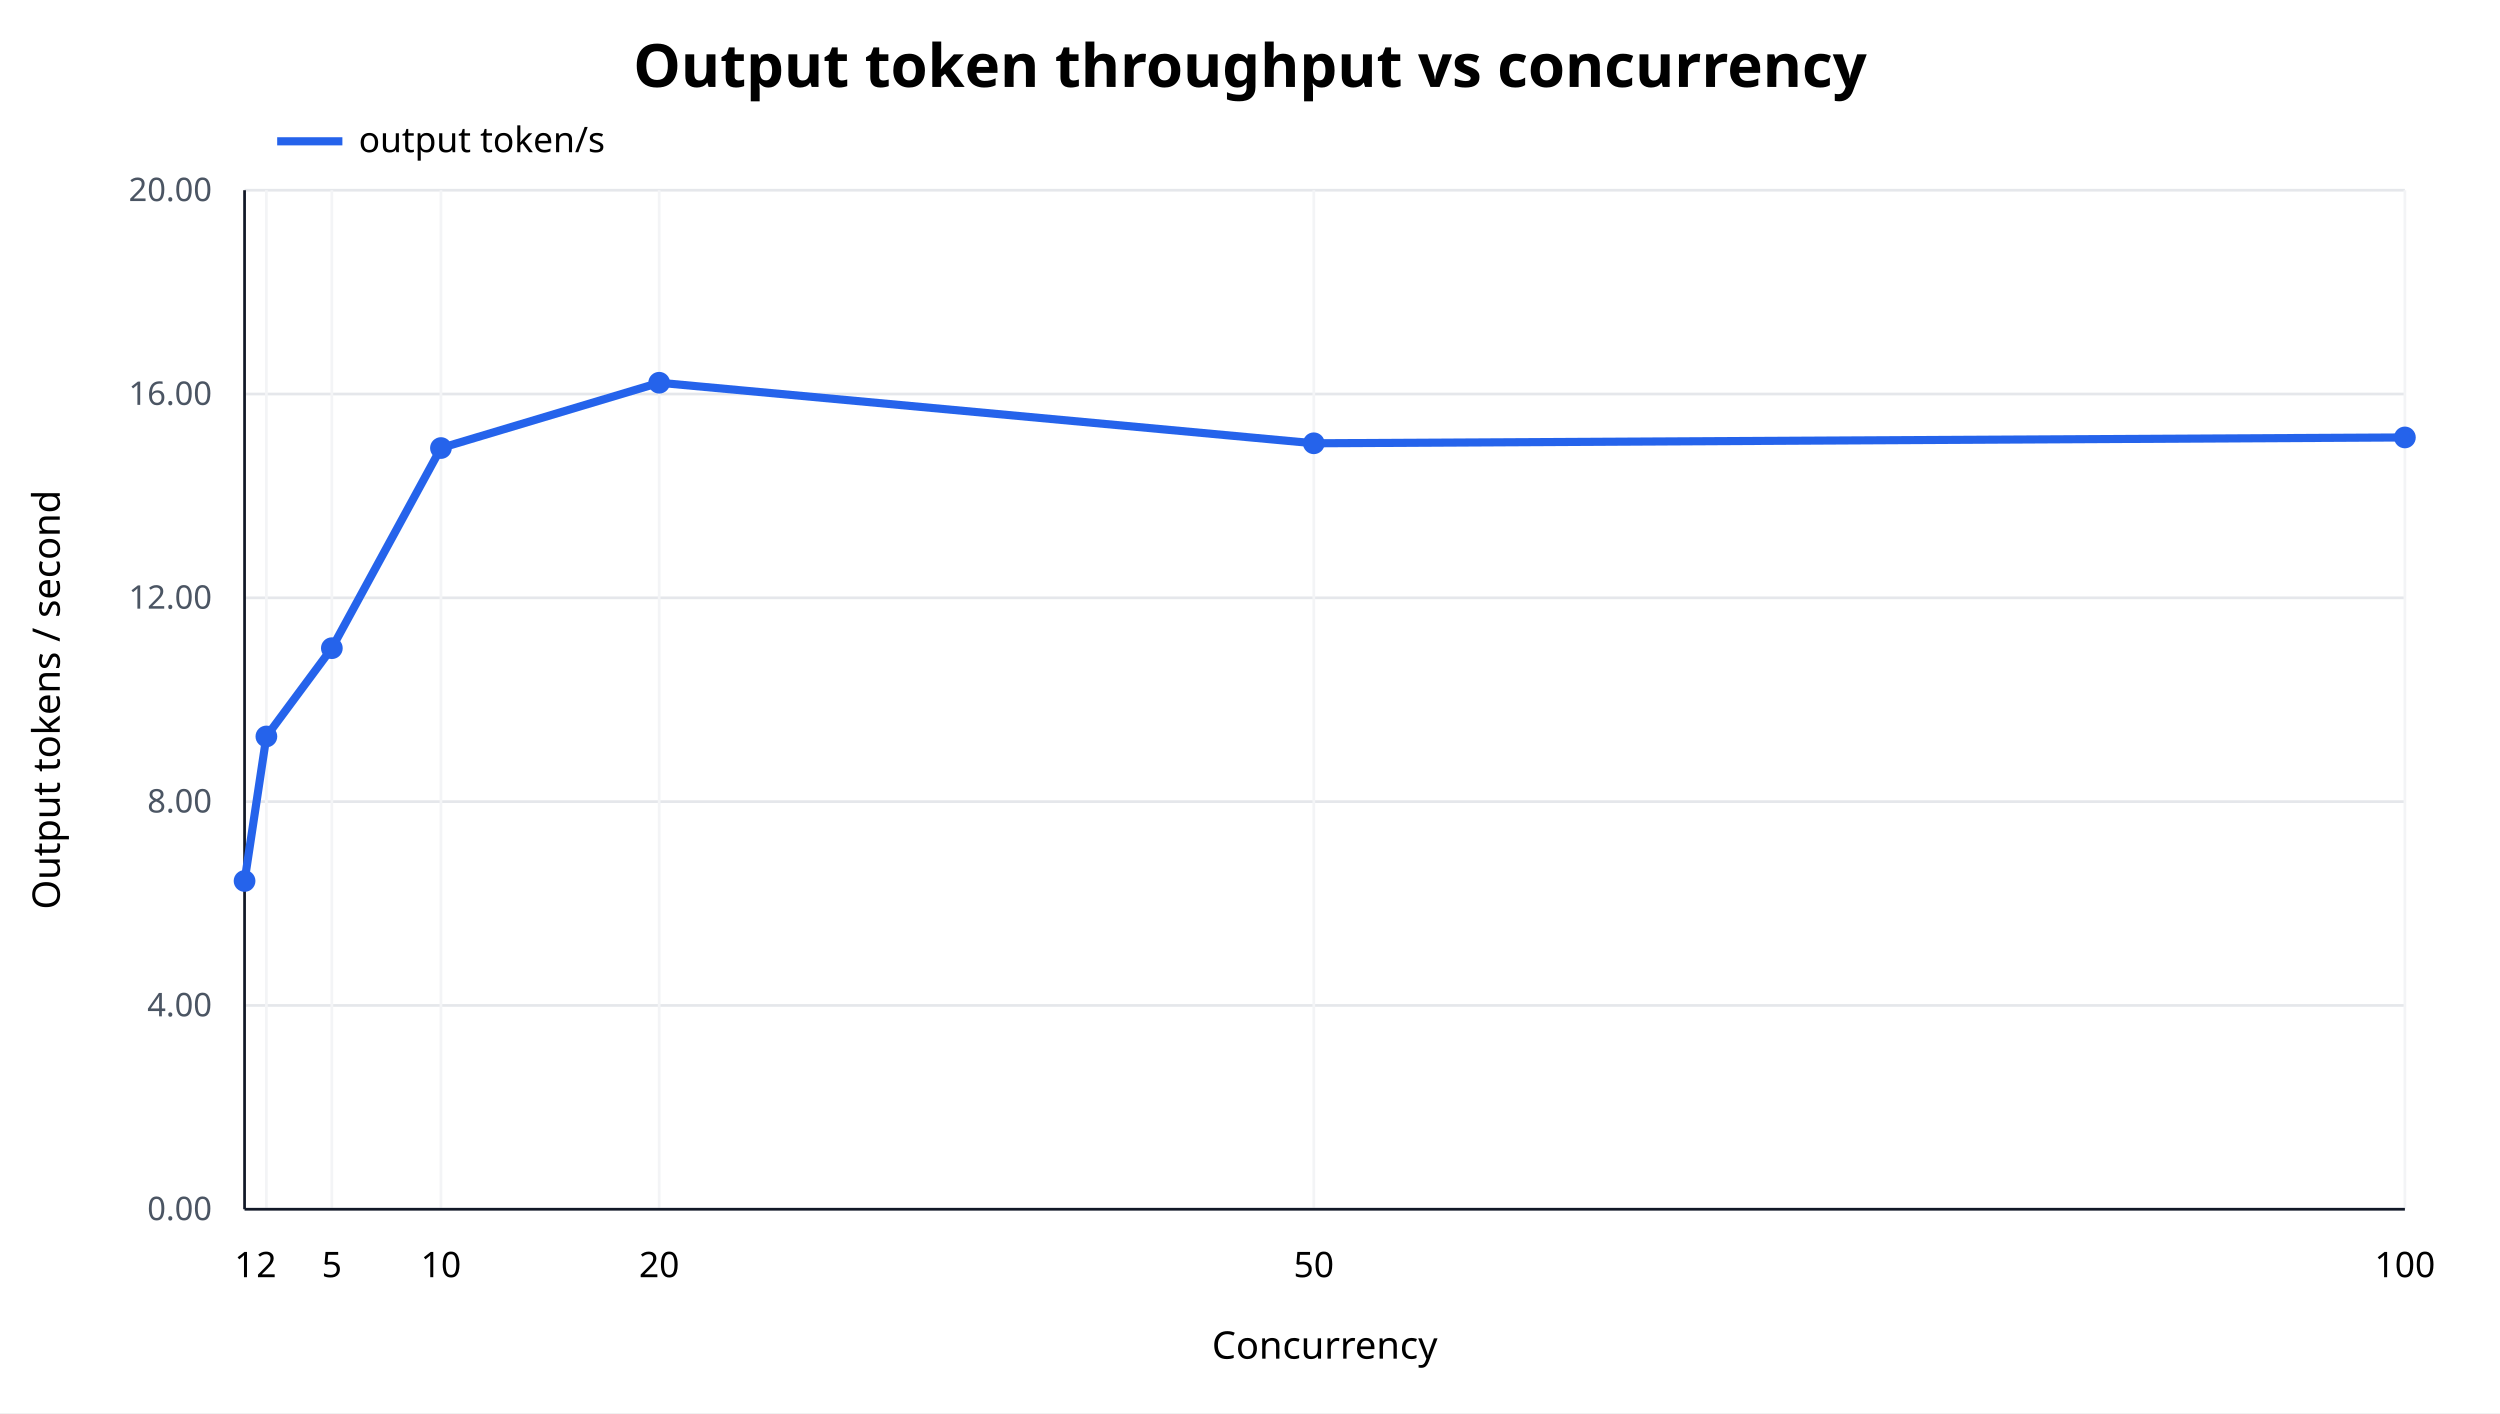
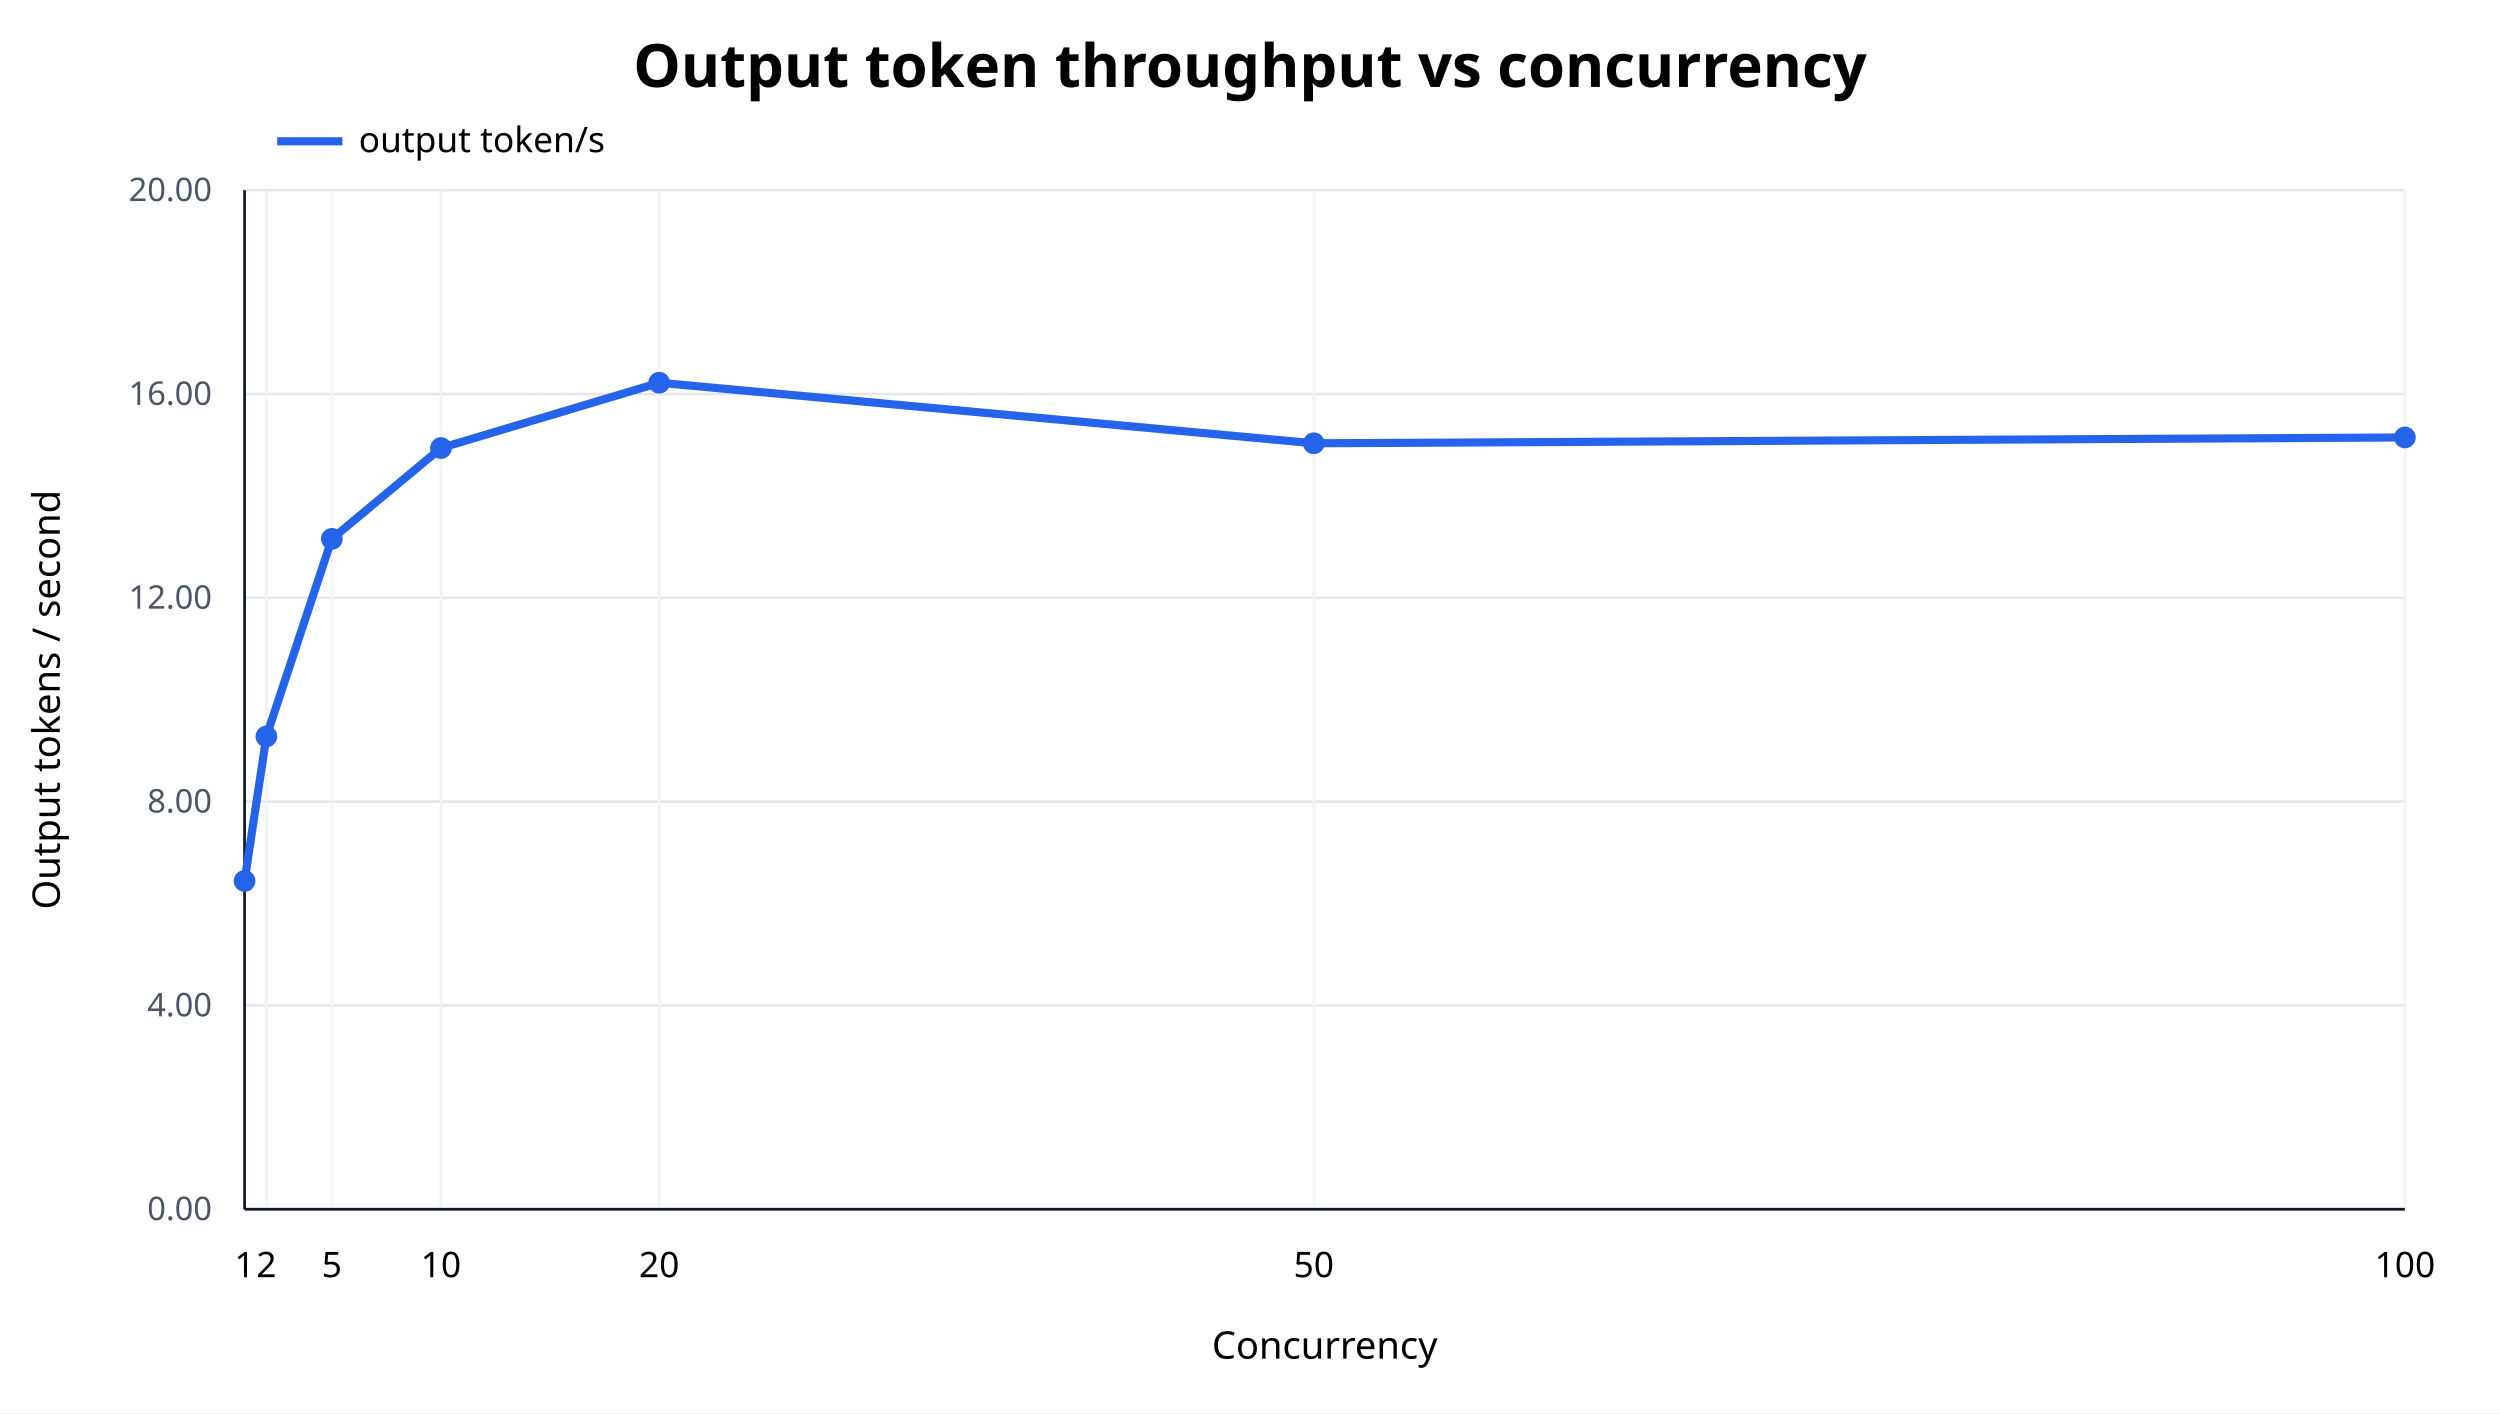
<svg xmlns="http://www.w3.org/2000/svg" width="920" height="520" viewBox="0 0 920 520">
  <rect width="100%" height="100%" fill="white" />
  <text x="460.0" y="32" text-anchor="middle" font-size="22" font-family="sans-serif" font-weight="600">Output token throughput vs concurrency</text>
  <line x1="90" y1="445.00" x2="885" y2="445.00" stroke="#e5e7eb" />
  <text x="78" y="449.00" text-anchor="end" font-size="12" font-family="sans-serif" fill="#4b5563">0.00</text>
  <line x1="90" y1="370.00" x2="885" y2="370.00" stroke="#e5e7eb" />
  <text x="78" y="374.00" text-anchor="end" font-size="12" font-family="sans-serif" fill="#4b5563">4.00</text>
  <line x1="90" y1="295.00" x2="885" y2="295.00" stroke="#e5e7eb" />
  <text x="78" y="299.00" text-anchor="end" font-size="12" font-family="sans-serif" fill="#4b5563">8.00</text>
  <line x1="90" y1="220.00" x2="885" y2="220.00" stroke="#e5e7eb" />
  <text x="78" y="224.00" text-anchor="end" font-size="12" font-family="sans-serif" fill="#4b5563">12.00</text>
  <line x1="90" y1="145.00" x2="885" y2="145.00" stroke="#e5e7eb" />
  <text x="78" y="149.00" text-anchor="end" font-size="12" font-family="sans-serif" fill="#4b5563">16.00</text>
  <line x1="90" y1="70.00" x2="885" y2="70.00" stroke="#e5e7eb" />
  <text x="78" y="74.00" text-anchor="end" font-size="12" font-family="sans-serif" fill="#4b5563">20.00</text>
  <line x1="90.00" y1="70" x2="90.00" y2="445" stroke="#f3f4f6" />
  <text x="90.00" y="470" text-anchor="middle" font-size="13" font-family="sans-serif">1</text>
  <line x1="98.03" y1="70" x2="98.03" y2="445" stroke="#f3f4f6" />
  <text x="98.03" y="470" text-anchor="middle" font-size="13" font-family="sans-serif">2</text>
  <line x1="122.12" y1="70" x2="122.12" y2="445" stroke="#f3f4f6" />
  <text x="122.12" y="470" text-anchor="middle" font-size="13" font-family="sans-serif">5</text>
  <line x1="162.27" y1="70" x2="162.27" y2="445" stroke="#f3f4f6" />
  <text x="162.27" y="470" text-anchor="middle" font-size="13" font-family="sans-serif">10</text>
  <line x1="242.58" y1="70" x2="242.58" y2="445" stroke="#f3f4f6" />
  <text x="242.58" y="470" text-anchor="middle" font-size="13" font-family="sans-serif">20</text>
  <line x1="483.48" y1="70" x2="483.48" y2="445" stroke="#f3f4f6" />
  <text x="483.48" y="470" text-anchor="middle" font-size="13" font-family="sans-serif">50</text>
  <line x1="885.00" y1="70" x2="885.00" y2="445" stroke="#f3f4f6" />
  <text x="885.00" y="470" text-anchor="middle" font-size="13" font-family="sans-serif">100</text>
  <line x1="90" y1="70" x2="90" y2="445" stroke="#111827" />
  <line x1="90" y1="445" x2="885" y2="445" stroke="#111827" />
  <text x="487.5" y="500" text-anchor="middle" font-size="14" font-family="sans-serif">Concurrency</text>
  <text transform="translate(22 257.5) rotate(-90)" text-anchor="middle" font-size="14" font-family="sans-serif">Output tokens / second</text>
-   <polyline points="90.00,324.20 98.03,271.02 122.12,238.53 162.27,164.88 242.58,140.85 483.48,163.13 885.00,160.98" fill="none" stroke="#2563eb" stroke-width="3" />
+   <polyline points="90.00,324.20 98.03,271.02 122.12,198.31 162.27,164.88 242.58,140.85 483.48,163.13 885.00,160.98" fill="none" stroke="#2563eb" stroke-width="3" />
  <circle cx="90.00" cy="324.20" r="4" fill="#2563eb" />
  <circle cx="98.03" cy="271.02" r="4" fill="#2563eb" />
-   <circle cx="122.12" cy="238.53" r="4" fill="#2563eb" />
+   <circle cx="122.12" cy="198.31" r="4" fill="#2563eb" />
  <circle cx="162.27" cy="164.88" r="4" fill="#2563eb" />
  <circle cx="242.58" cy="140.85" r="4" fill="#2563eb" />
  <circle cx="483.48" cy="163.13" r="4" fill="#2563eb" />
  <circle cx="885.00" cy="160.98" r="4" fill="#2563eb" />
  <line x1="102" y1="52" x2="126" y2="52" stroke="#2563eb" stroke-width="3" />
  <text x="132" y="56" font-size="13" font-family="sans-serif">output token/s</text>
</svg>
